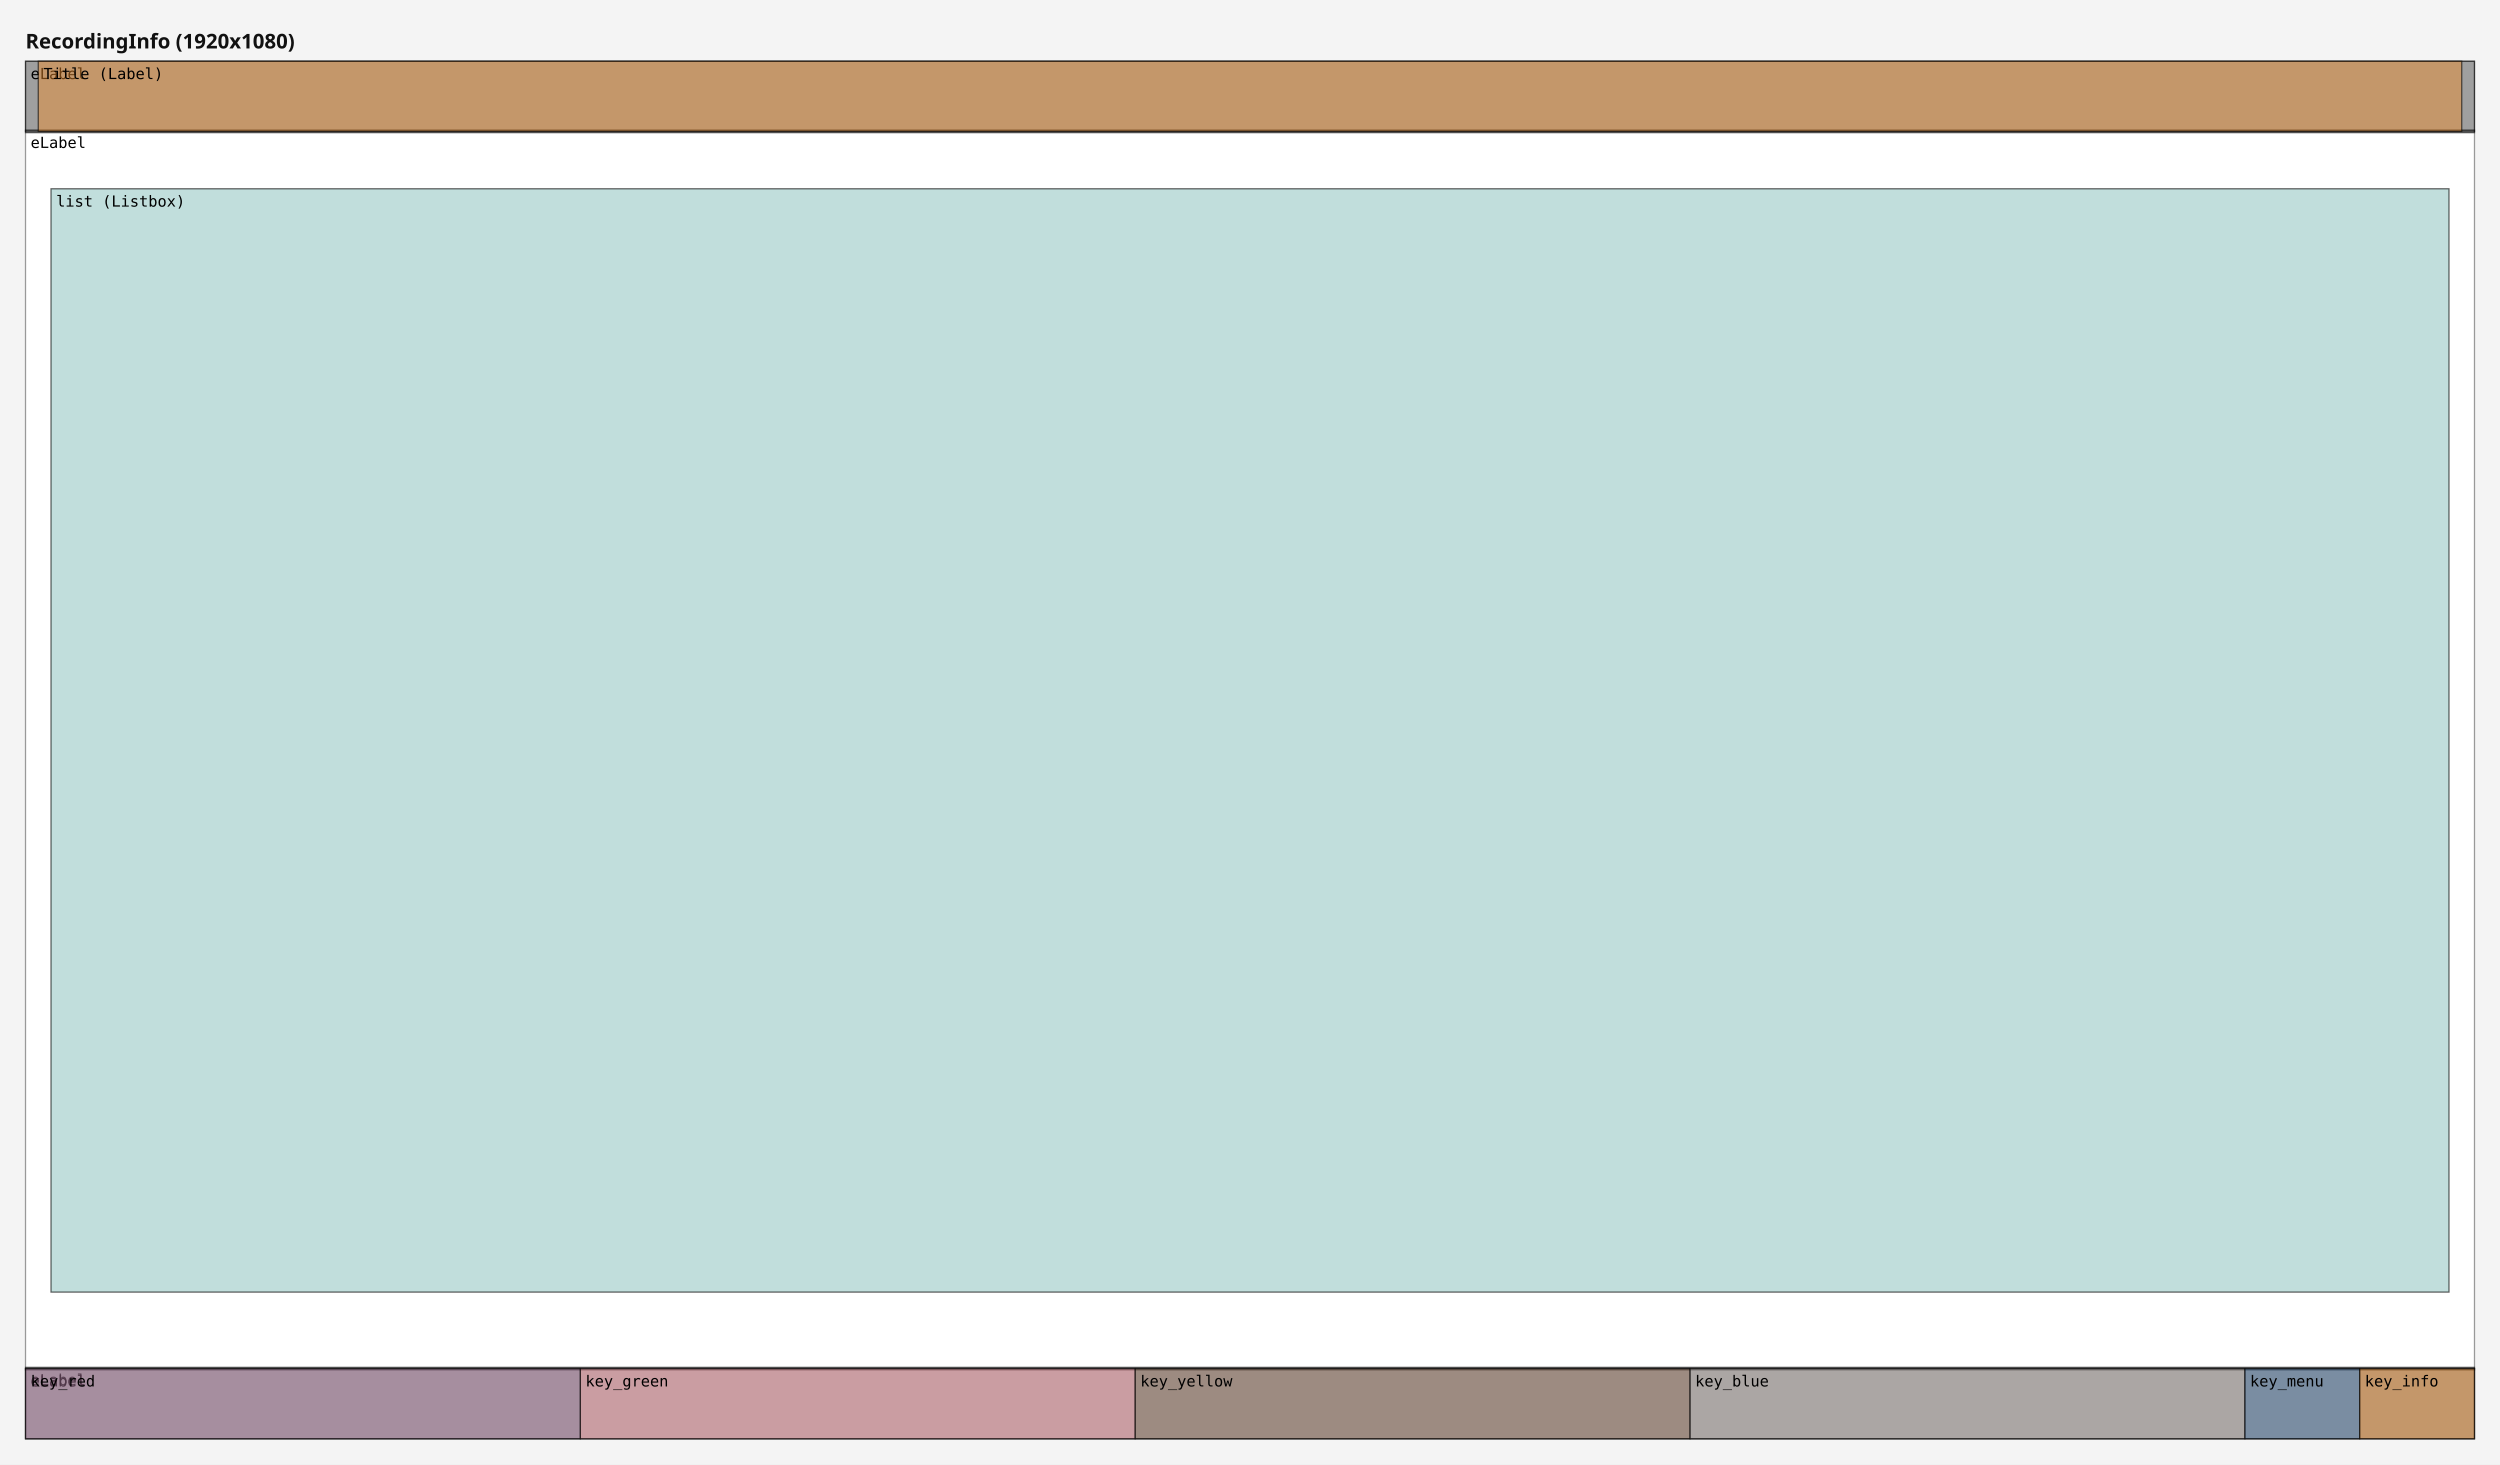
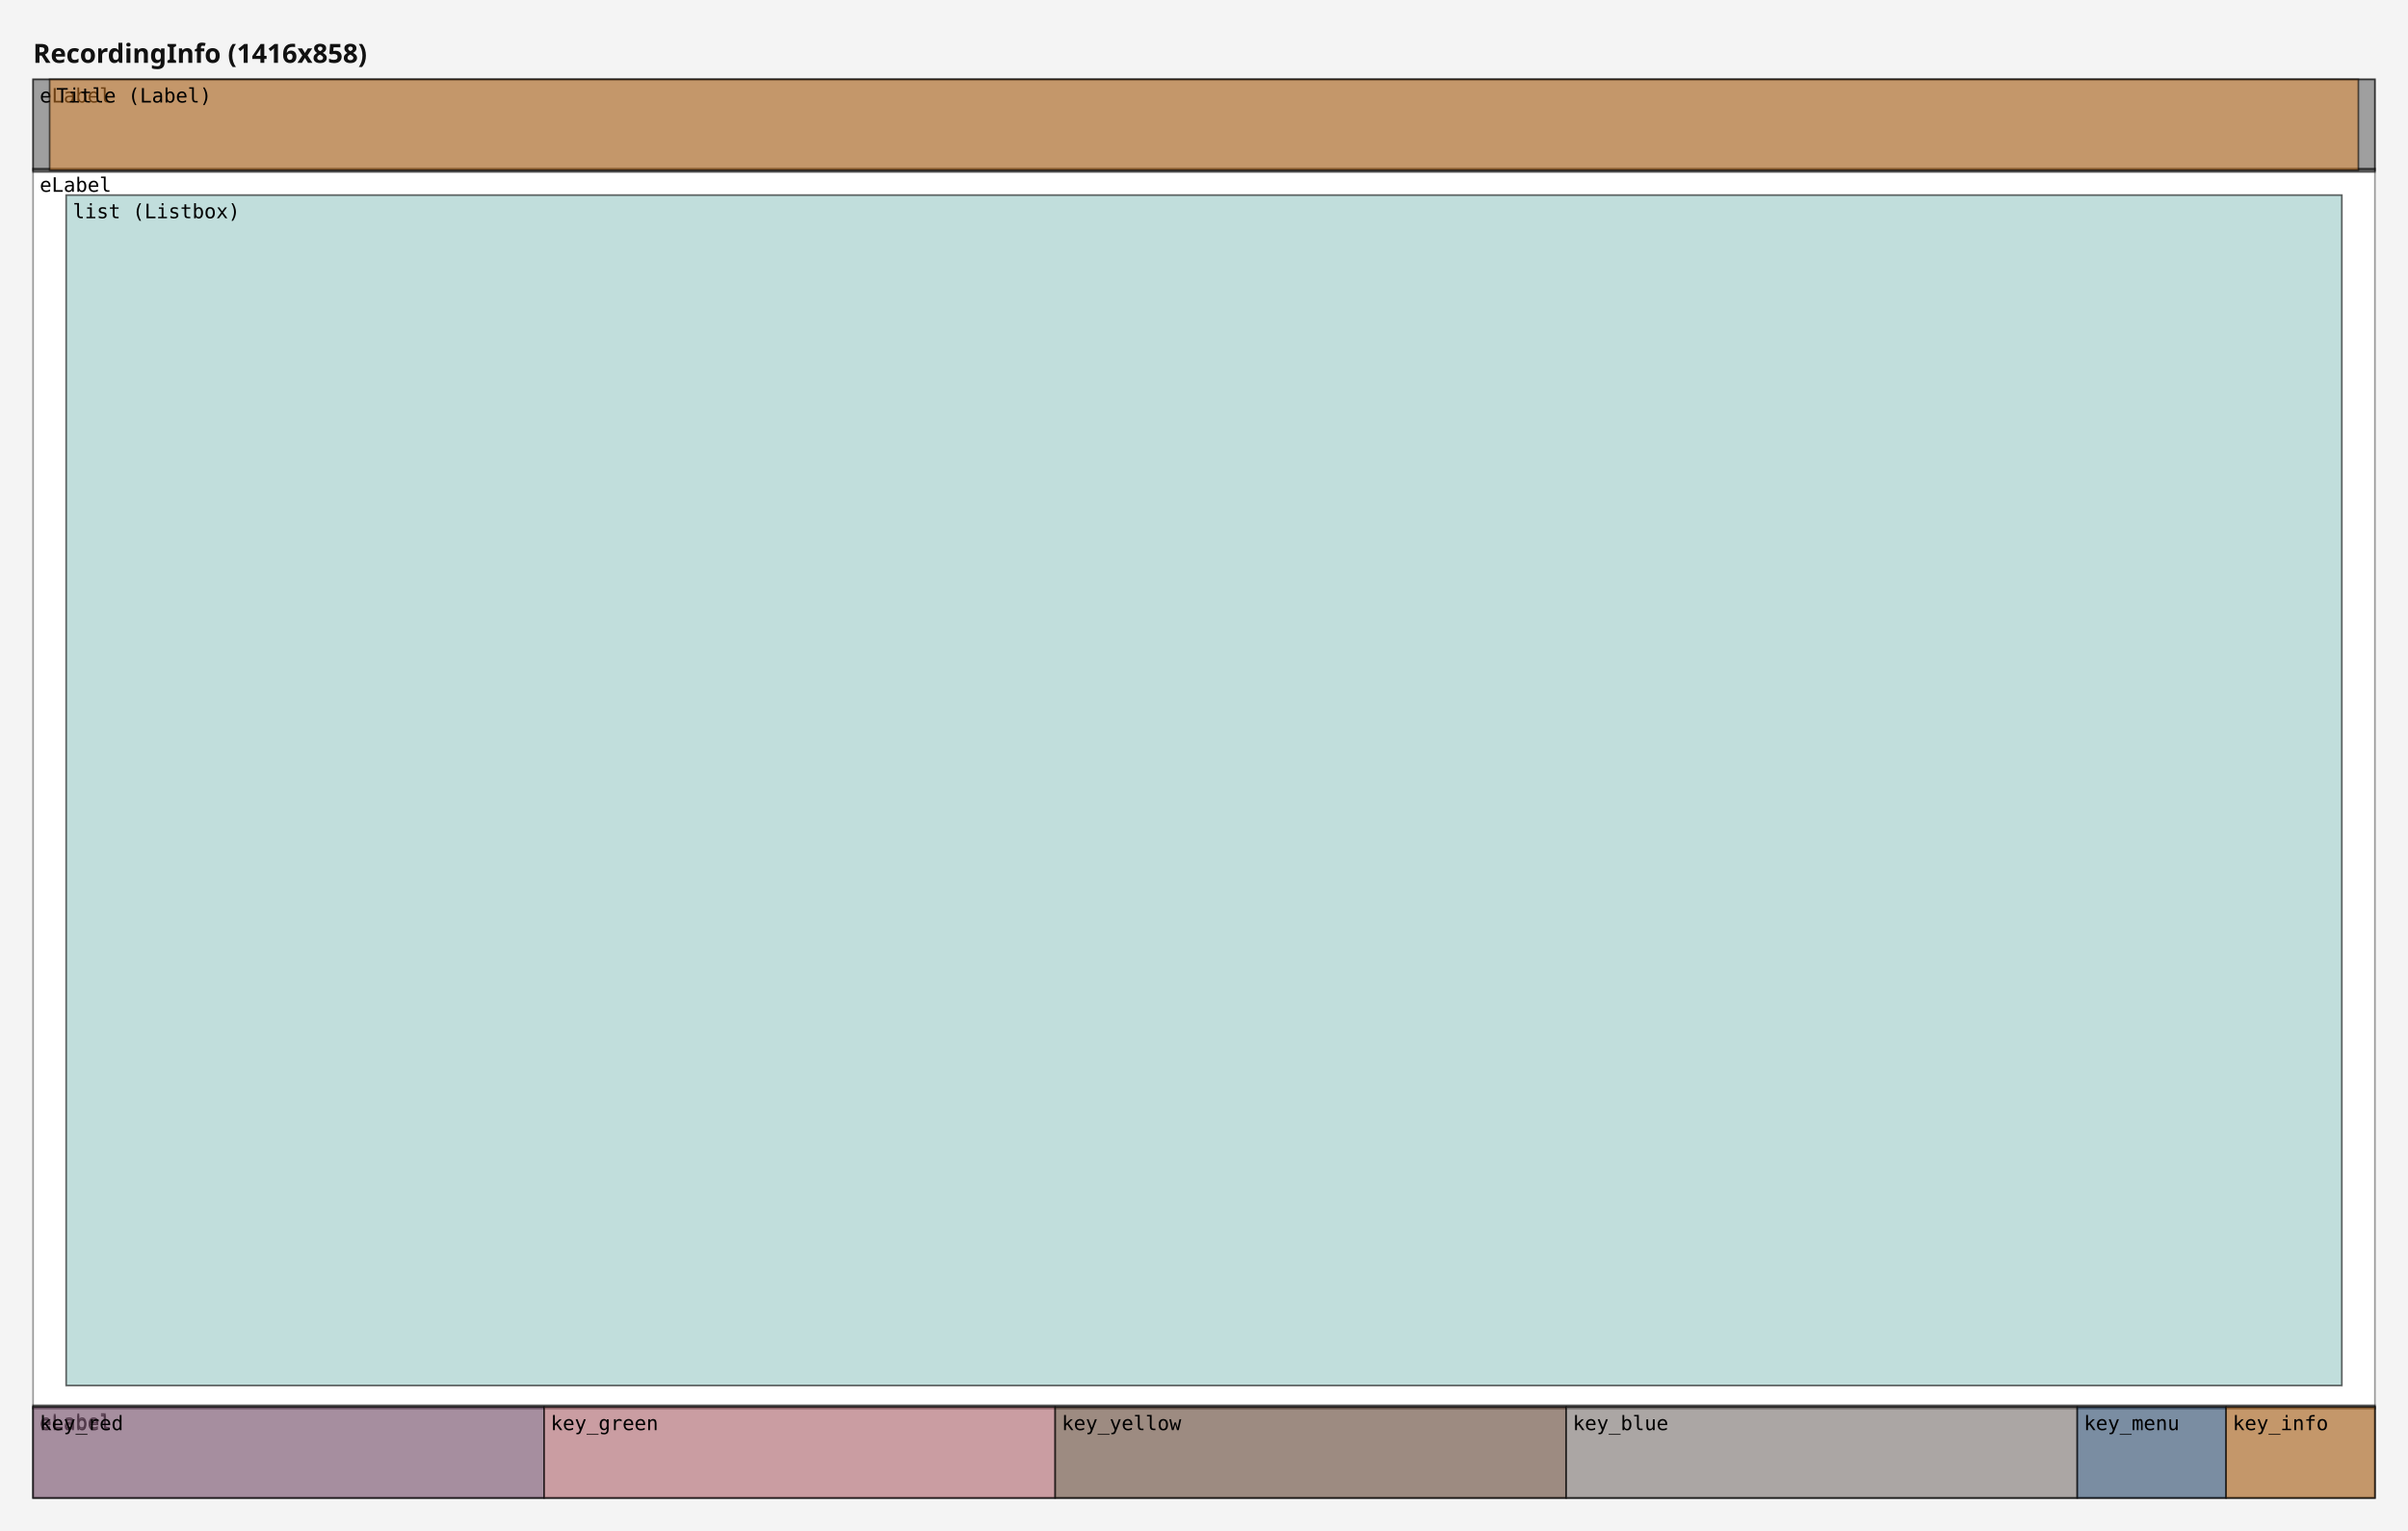
- <svg xmlns="http://www.w3.org/2000/svg" width="1960" height="1148" viewBox="0 0 1960 1148">
-   <rect x="0" y="0" width="1960" height="1148" fill="#f4f4f4" />
-   <text x="20" y="38" font-family="sans-serif" font-size="16" font-weight="bold" fill="#111111">RecordingInfo (1920x1080)</text>
+ <svg xmlns="http://www.w3.org/2000/svg" width="1456" height="926" viewBox="0 0 1456 926">
+   <rect x="0" y="0" width="1456" height="926" fill="#f4f4f4" />
+   <text x="20" y="38" font-family="sans-serif" font-size="16" font-weight="bold" fill="#111111">RecordingInfo (1416x858)</text>
  <g data-screen="0" transform="translate(20,48)">
-     <rect x="0" y="0" width="1920" height="1080" fill="#ffffff" stroke="#999999" stroke-width="1" />
+     <rect x="0" y="0" width="1416" height="858" fill="#ffffff" stroke="#999999" stroke-width="1" />
    <g>
-       <rect data-ref="0:0" x="0" y="0" width="1920" height="55" fill="#2c2c2c" fill-opacity="0.45" stroke="#000000" stroke-opacity="0.6" stroke-width="1" />
+       <rect data-ref="0:0" x="0" y="0" width="1416" height="55" fill="#2c2c2c" fill-opacity="0.45" stroke="#000000" stroke-opacity="0.6" stroke-width="1" />
      <text x="4" y="14" font-family="monospace" font-size="12" fill="#000000">eLabel</text>
    </g>
    <g>
-       <rect data-ref="0:2" x="0" y="54" width="1920" height="2" fill="#424242" fill-opacity="0.45" stroke="#000000" stroke-opacity="0.6" stroke-width="1" />
+       <rect data-ref="0:2" x="0" y="54" width="1416" height="2" fill="#424242" fill-opacity="0.45" stroke="#000000" stroke-opacity="0.6" stroke-width="1" />
      <text x="4" y="68" font-family="monospace" font-size="12" fill="#000000">eLabel</text>
    </g>
    <g>
-       <rect data-ref="0:3" x="20" y="100" width="1880" height="865" fill="#76b7b2" fill-opacity="0.45" stroke="#000000" stroke-opacity="0.6" stroke-width="1" />
-       <text x="24" y="114" font-family="monospace" font-size="12" fill="#000000">list (Listbox)</text>
+       <rect data-ref="0:3" x="20" y="70" width="1376" height="720" fill="#76b7b2" fill-opacity="0.45" stroke="#000000" stroke-opacity="0.6" stroke-width="1" />
+       <text x="24" y="84" font-family="monospace" font-size="12" fill="#000000">list (Listbox)</text>
    </g>
    <g>
-       <rect data-ref="0:4" x="0" y="1024" width="1920" height="2" fill="#424242" fill-opacity="0.45" stroke="#000000" stroke-opacity="0.6" stroke-width="1" />
-       <text x="4" y="1038" font-family="monospace" font-size="12" fill="#000000">eLabel</text>
+       <rect data-ref="0:4" x="0" y="802" width="1416" height="2" fill="#424242" fill-opacity="0.45" stroke="#000000" stroke-opacity="0.6" stroke-width="1" />
+       <text x="4" y="816" font-family="monospace" font-size="12" fill="#000000">eLabel</text>
    </g>
    <g>
-       <rect data-ref="0:5" x="0" y="1025" width="1920" height="55" fill="#2c2c2c" fill-opacity="0.45" stroke="#000000" stroke-opacity="0.6" stroke-width="1" />
-       <text x="4" y="1039" font-family="monospace" font-size="12" fill="#000000">eLabel</text>
+       <rect data-ref="0:5" x="0" y="803" width="1416" height="55" fill="#2c2c2c" fill-opacity="0.45" stroke="#000000" stroke-opacity="0.6" stroke-width="1" />
+       <text x="4" y="817" font-family="monospace" font-size="12" fill="#000000">eLabel</text>
    </g>
    <g>
-       <rect data-ref="0:1" x="10" y="0" width="1900" height="55" fill="#f28e2b" fill-opacity="0.45" stroke="#000000" stroke-opacity="0.6" stroke-width="1" />
+       <rect data-ref="0:1" x="10" y="0" width="1396" height="55" fill="#f28e2b" fill-opacity="0.45" stroke="#000000" stroke-opacity="0.6" stroke-width="1" />
      <text x="14" y="14" font-family="monospace" font-size="12" fill="#000000">Title (Label)</text>
    </g>
    <g>
-       <rect data-ref="0:6" x="0" y="1025" width="435" height="55" fill="#b07aa1" fill-opacity="0.45" stroke="#000000" stroke-opacity="0.6" stroke-width="1" />
-       <text x="4" y="1039" font-family="monospace" font-size="12" fill="#000000">key_red</text>
+       <rect data-ref="0:6" x="0" y="803" width="309" height="55" fill="#b07aa1" fill-opacity="0.45" stroke="#000000" stroke-opacity="0.6" stroke-width="1" />
+       <text x="4" y="817" font-family="monospace" font-size="12" fill="#000000">key_red</text>
    </g>
    <g>
-       <rect data-ref="0:7" x="435" y="1025" width="435" height="55" fill="#ff9da7" fill-opacity="0.45" stroke="#000000" stroke-opacity="0.6" stroke-width="1" />
-       <text x="439" y="1039" font-family="monospace" font-size="12" fill="#000000">key_green</text>
+       <rect data-ref="0:7" x="309" y="803" width="309" height="55" fill="#ff9da7" fill-opacity="0.45" stroke="#000000" stroke-opacity="0.6" stroke-width="1" />
+       <text x="313" y="817" font-family="monospace" font-size="12" fill="#000000">key_green</text>
    </g>
    <g>
-       <rect data-ref="0:8" x="870" y="1025" width="435" height="55" fill="#9c755f" fill-opacity="0.45" stroke="#000000" stroke-opacity="0.6" stroke-width="1" />
-       <text x="874" y="1039" font-family="monospace" font-size="12" fill="#000000">key_yellow</text>
+       <rect data-ref="0:8" x="618" y="803" width="309" height="55" fill="#9c755f" fill-opacity="0.45" stroke="#000000" stroke-opacity="0.6" stroke-width="1" />
+       <text x="622" y="817" font-family="monospace" font-size="12" fill="#000000">key_yellow</text>
    </g>
    <g>
-       <rect data-ref="0:9" x="1305" y="1025" width="435" height="55" fill="#bab0ac" fill-opacity="0.45" stroke="#000000" stroke-opacity="0.6" stroke-width="1" />
-       <text x="1309" y="1039" font-family="monospace" font-size="12" fill="#000000">key_blue</text>
+       <rect data-ref="0:9" x="927" y="803" width="309" height="55" fill="#bab0ac" fill-opacity="0.45" stroke="#000000" stroke-opacity="0.6" stroke-width="1" />
+       <text x="931" y="817" font-family="monospace" font-size="12" fill="#000000">key_blue</text>
    </g>
    <g>
-       <rect data-ref="0:10" x="1740" y="1025" width="90" height="55" fill="#4e79a7" fill-opacity="0.45" stroke="#000000" stroke-opacity="0.6" stroke-width="1" />
-       <text x="1744" y="1039" font-family="monospace" font-size="12" fill="#000000">key_menu</text>
+       <rect data-ref="0:10" x="1236" y="803" width="90" height="55" fill="#4e79a7" fill-opacity="0.45" stroke="#000000" stroke-opacity="0.6" stroke-width="1" />
+       <text x="1240" y="817" font-family="monospace" font-size="12" fill="#000000">key_menu</text>
    </g>
    <g>
-       <rect data-ref="0:11" x="1830" y="1025" width="90" height="55" fill="#f28e2b" fill-opacity="0.45" stroke="#000000" stroke-opacity="0.6" stroke-width="1" />
-       <text x="1834" y="1039" font-family="monospace" font-size="12" fill="#000000">key_info</text>
+       <rect data-ref="0:11" x="1326" y="803" width="90" height="55" fill="#f28e2b" fill-opacity="0.45" stroke="#000000" stroke-opacity="0.6" stroke-width="1" />
+       <text x="1330" y="817" font-family="monospace" font-size="12" fill="#000000">key_info</text>
    </g>
  </g>
</svg>
